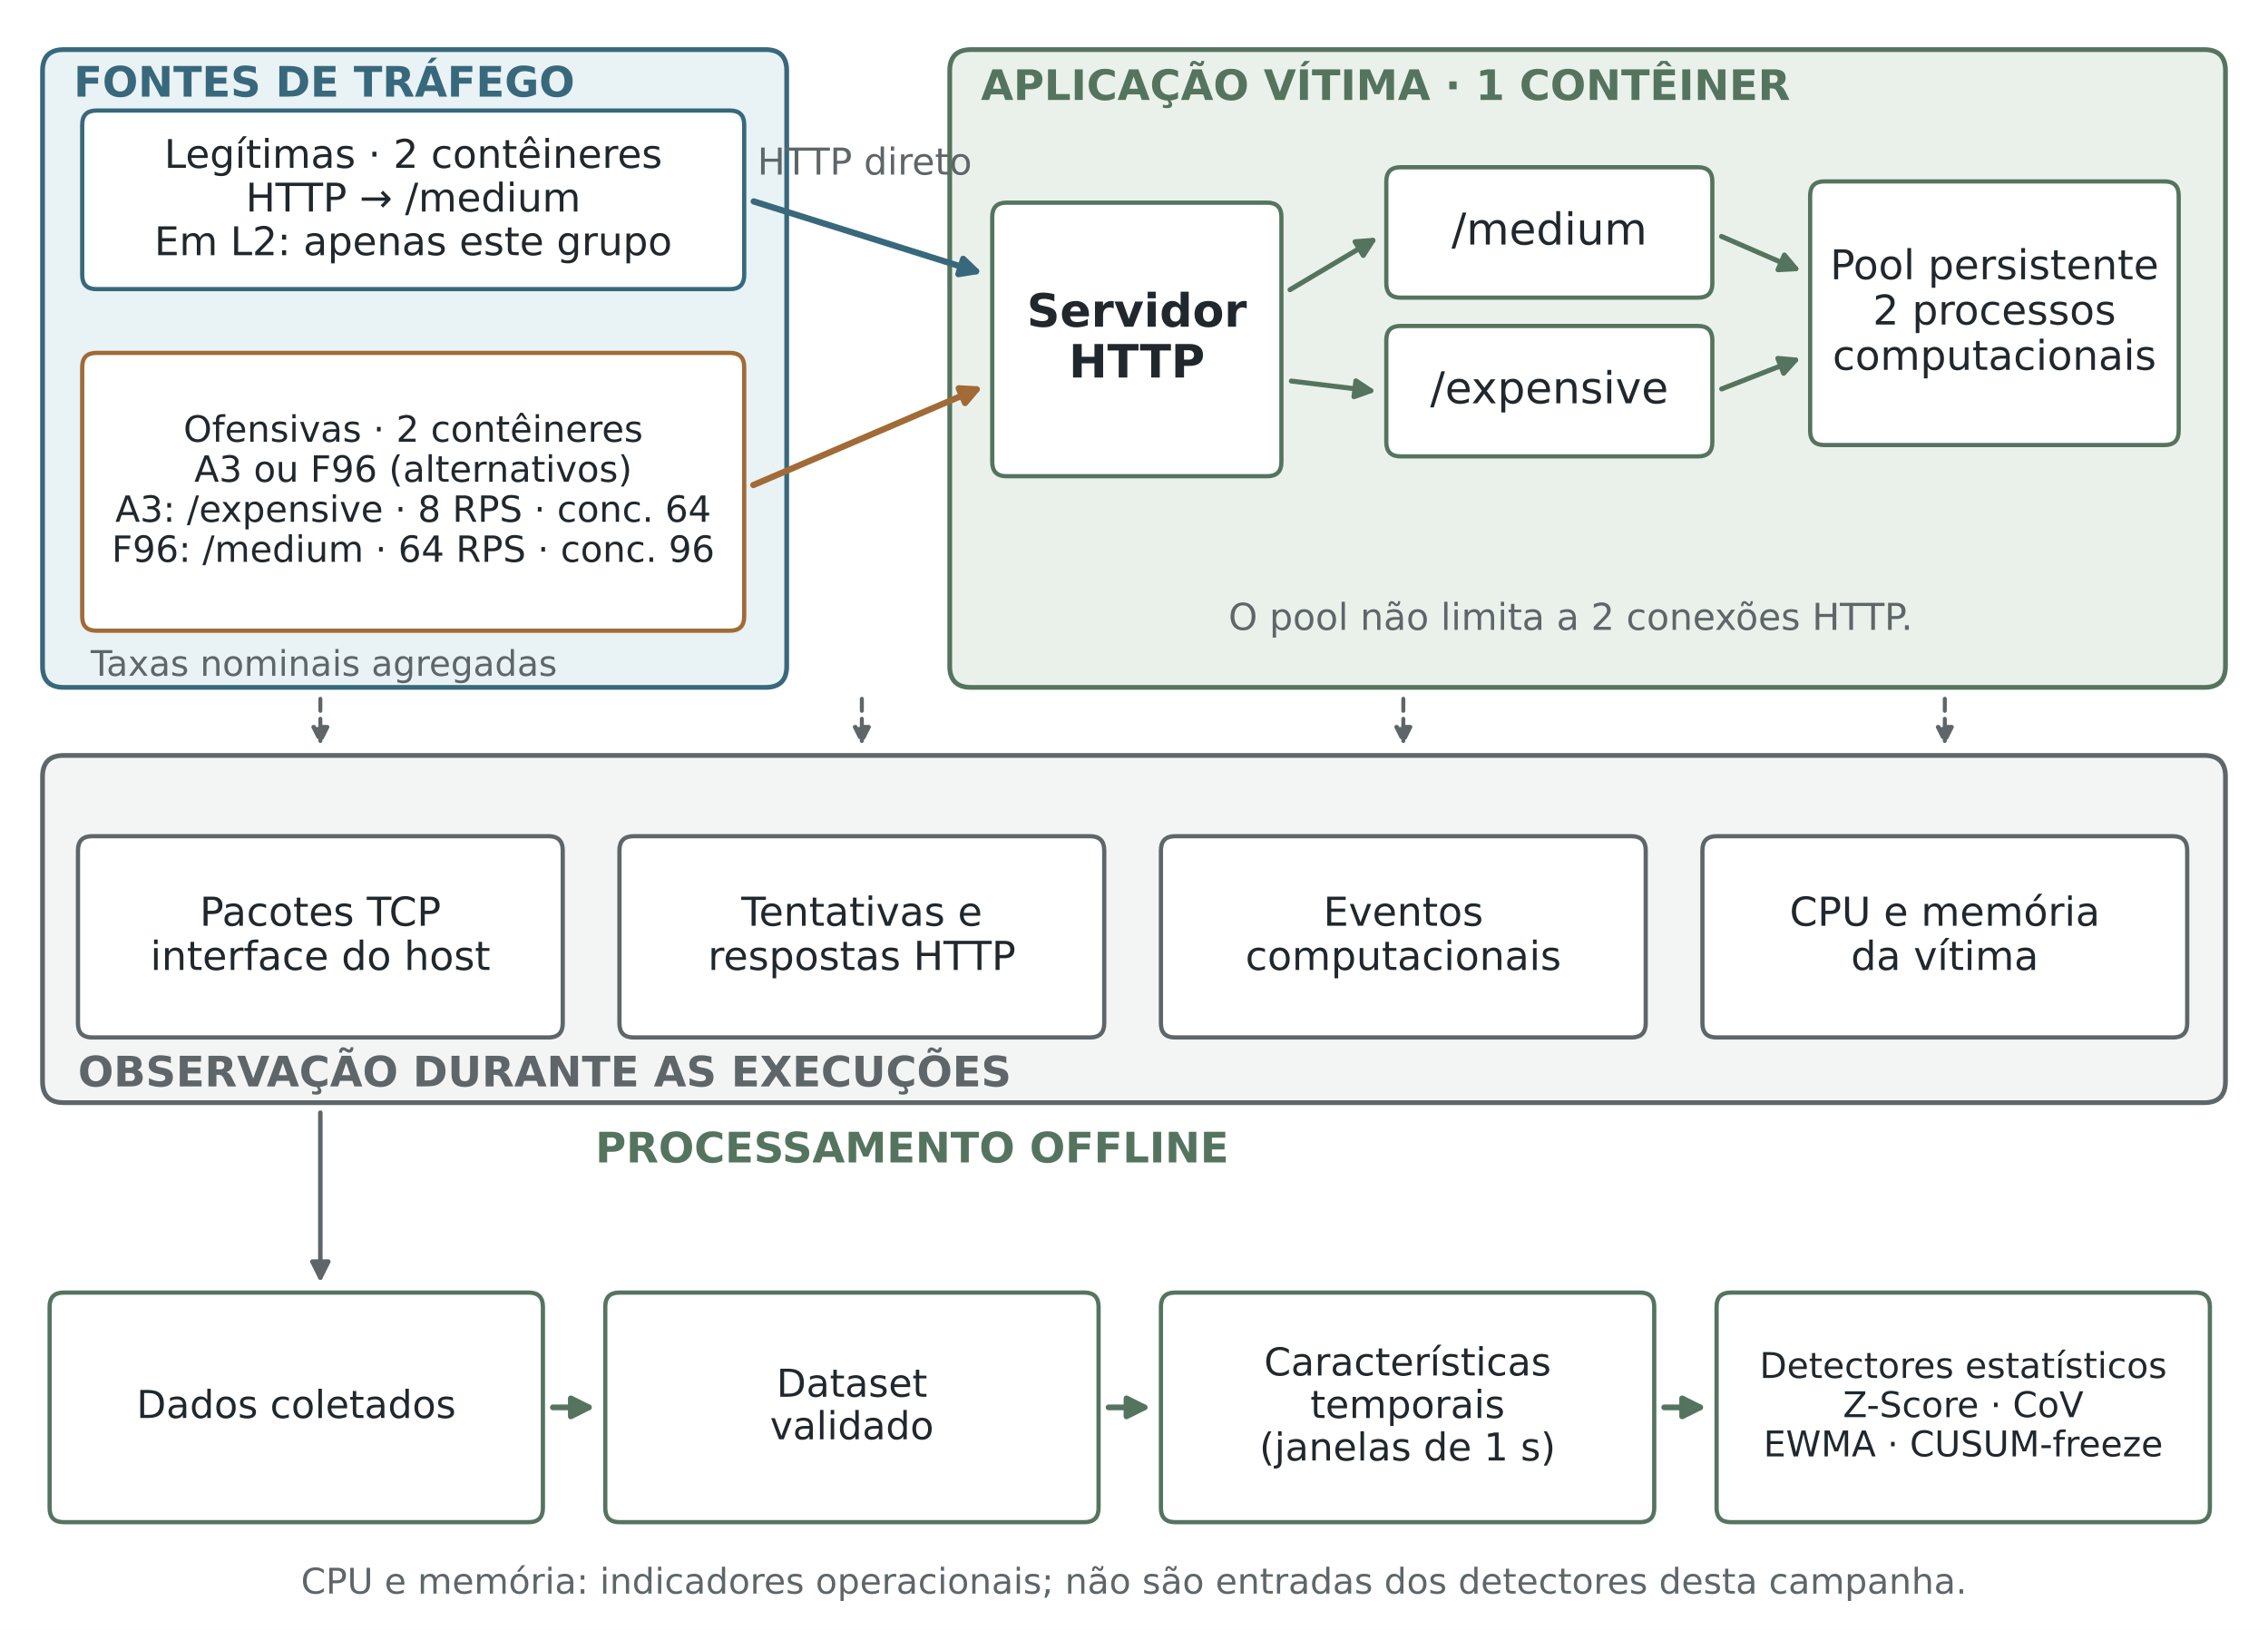
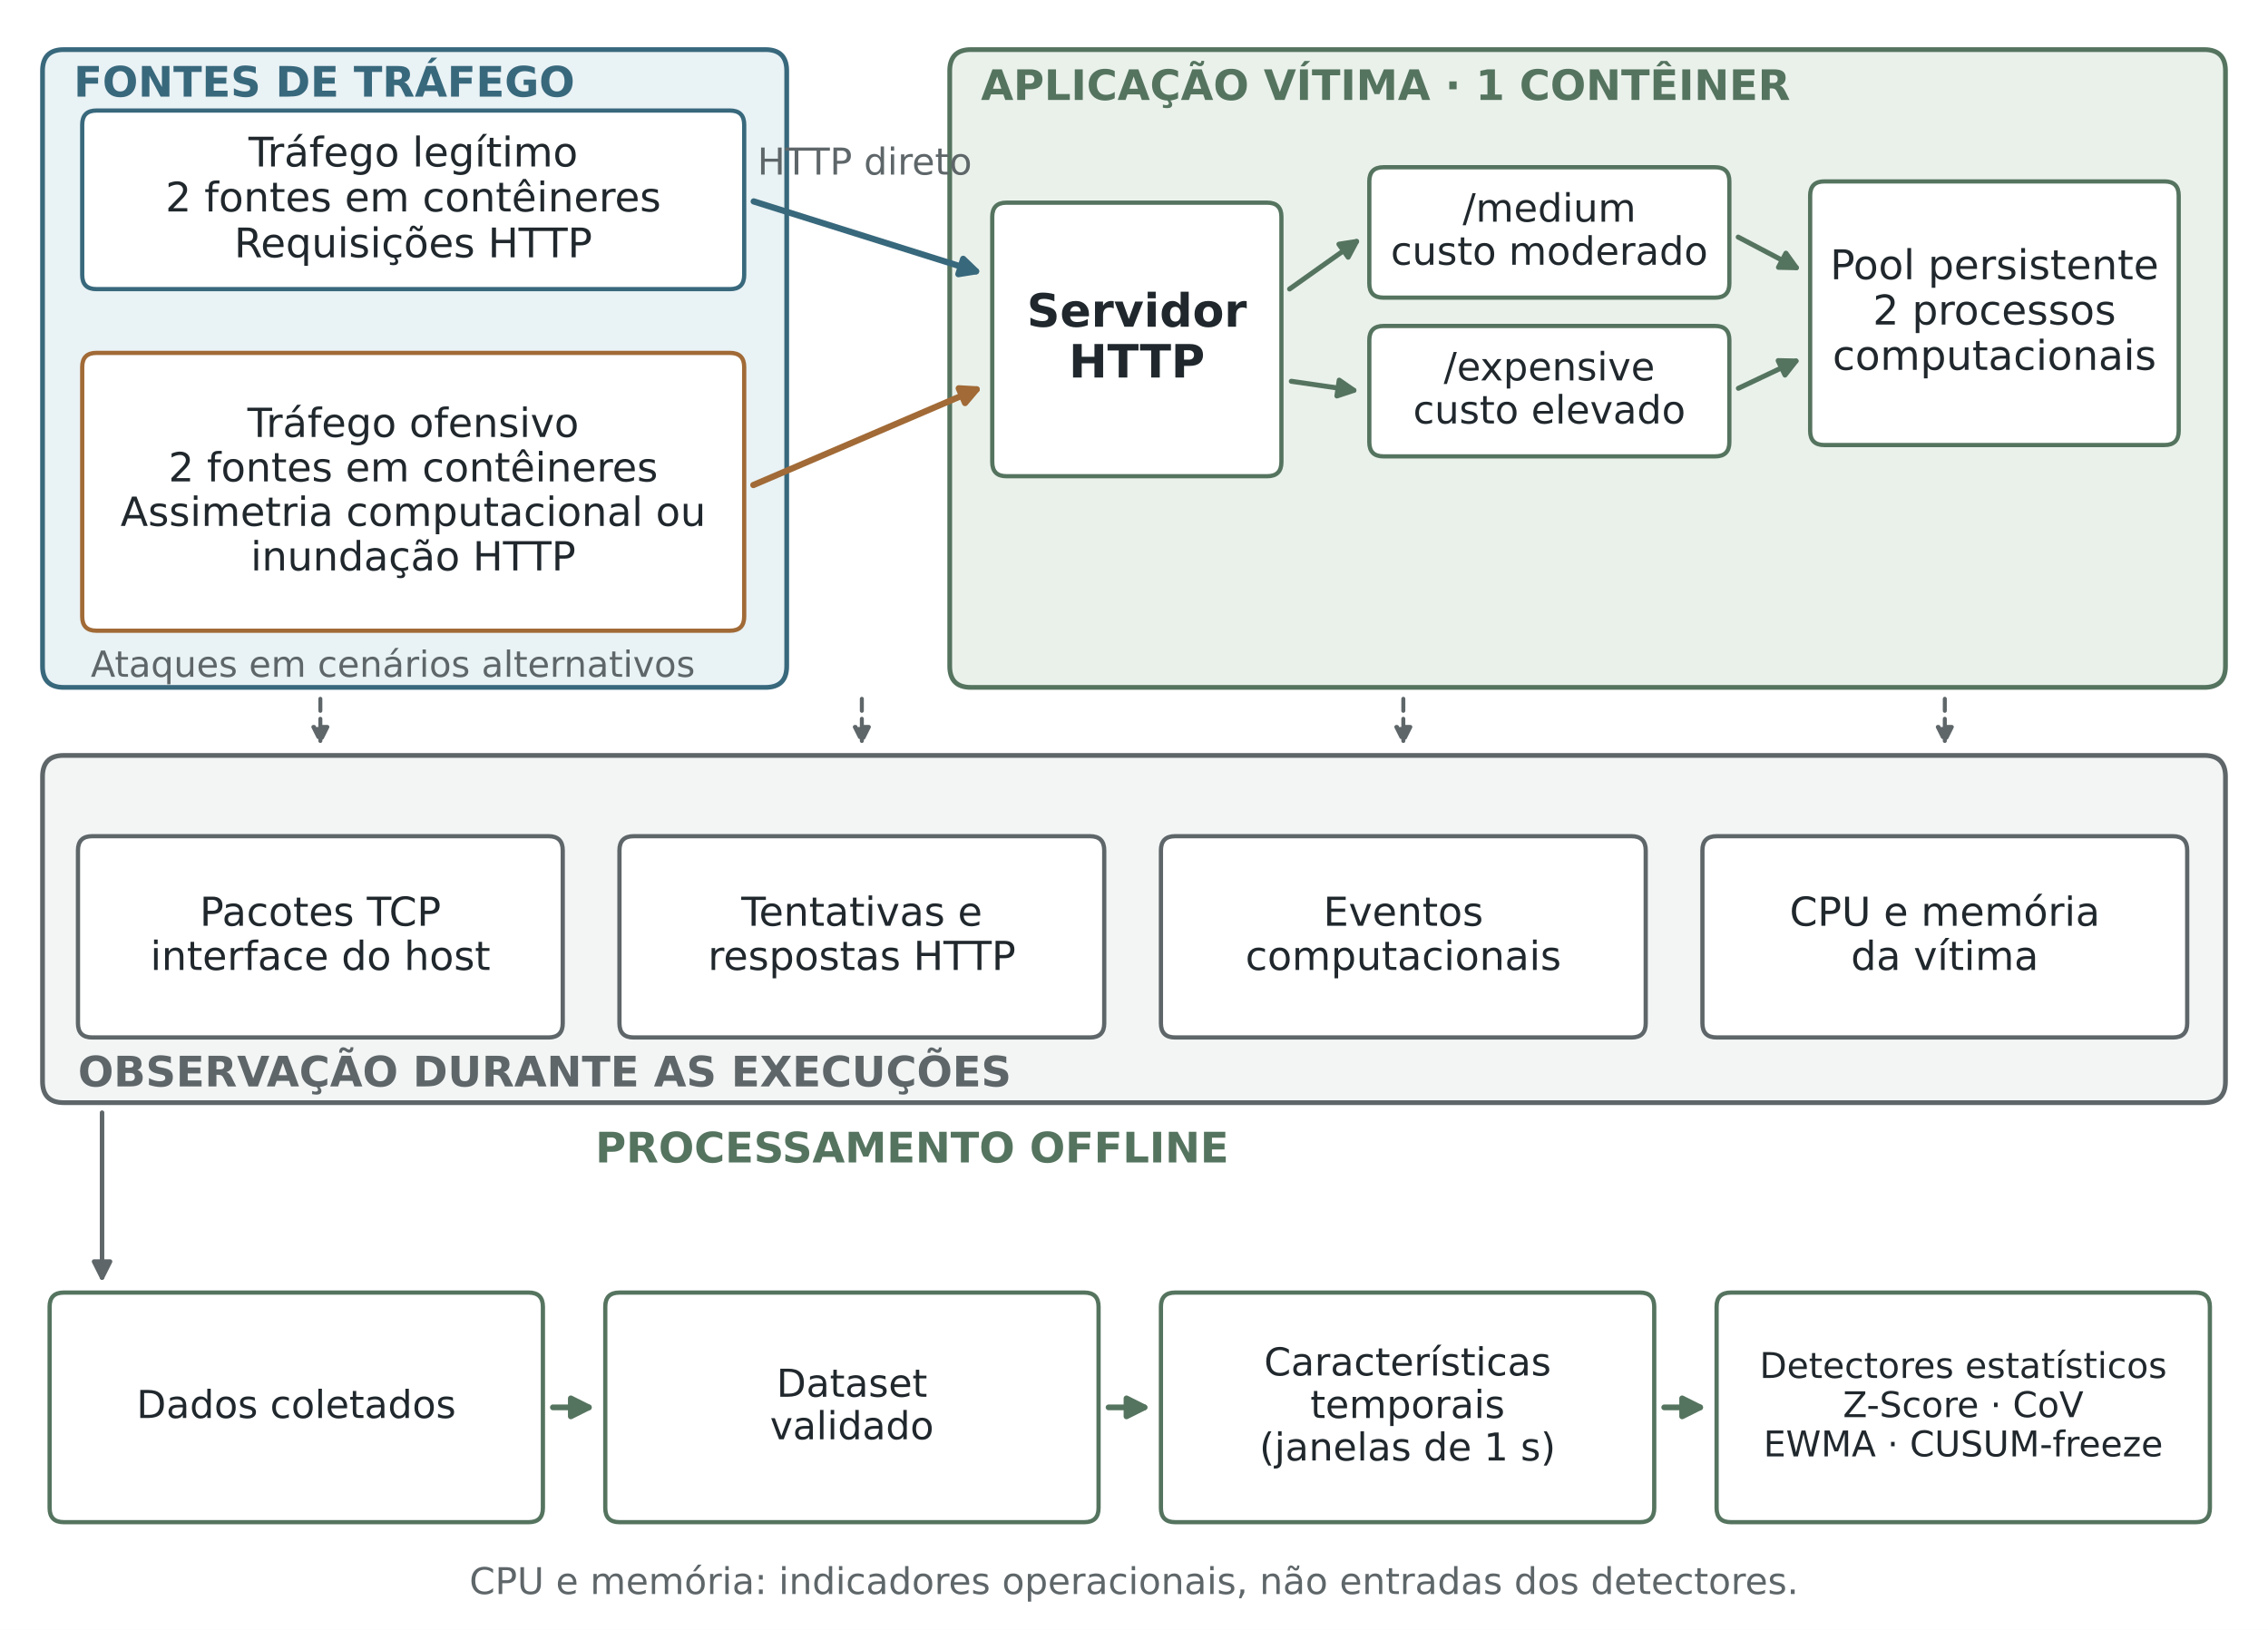
<svg xmlns="http://www.w3.org/2000/svg" width="453.543pt" height="325.984pt" viewBox="0 0 453.543 325.984" version="1.1">
  <defs>
    <style type="text/css">*{stroke-linejoin: round; stroke-linecap: butt}</style>
  </defs>
  <g id="figure_1">
    <g id="patch_1">
-       <path d="M 0 325.984  L 453.543 325.984  L 453.543 0  L 0 0  z " style="fill: #ffffff" />
+       <path d="M 0 325.984 L 453.543 325.984 L 453.543 0 L 0 0 z " style="fill: #ffffff" />
    </g>
    <g id="axes_1">
      <g id="patch_2">
-         <path d="M 12.756 137.48  L 153.071 137.48  Q 157.323 137.48 157.323 133.228  L 157.323 14.173  Q 157.323 9.921 153.071 9.921  L 12.756 9.921  Q 8.504 9.921 8.504 14.173  L 8.504 133.228  Q 8.504 137.48 12.756 137.48  z " clip-path="url(#p505aa1108c)" style="fill: #e9f2f5; stroke: #38687c; stroke-width: 0.95; stroke-linejoin: miter" />
+         <path d="M 12.756 137.48 L 153.071 137.48 Q 157.323 137.48 157.323 133.228 L 157.323 14.173 Q 157.323 9.921 153.071 9.921 L 12.756 9.921 Q 8.504 9.921 8.504 14.173 L 8.504 133.228 Q 8.504 137.48 12.756 137.48 z " clip-path="url(#pcbe640d8cf)" style="fill: #e9f2f5; stroke: #38687c; stroke-width: 0.95; stroke-linejoin: miter" />
      </g>
      <g id="patch_3">
-         <path d="M 194.173 137.48  L 440.787 137.48  Q 445.039 137.48 445.039 133.228  L 445.039 14.173  Q 445.039 9.921 440.787 9.921  L 194.173 9.921  Q 189.921 9.921 189.921 14.173  L 189.921 133.228  Q 189.921 137.48 194.173 137.48  z " clip-path="url(#p505aa1108c)" style="fill: #eaf1eb; stroke: #55745f; stroke-width: 0.95; stroke-linejoin: miter" />
+         <path d="M 194.173 137.48 L 440.787 137.48 Q 445.039 137.48 445.039 133.228 L 445.039 14.173 Q 445.039 9.921 440.787 9.921 L 194.173 9.921 Q 189.921 9.921 189.921 14.173 L 189.921 133.228 Q 189.921 137.48 194.173 137.48 z " clip-path="url(#pcbe640d8cf)" style="fill: #eaf1eb; stroke: #55745f; stroke-width: 0.95; stroke-linejoin: miter" />
      </g>
      <g id="patch_4">
-         <path d="M 12.756 220.535  L 440.787 220.535  Q 445.039 220.535 445.039 216.283  L 445.039 155.339  Q 445.039 151.087 440.787 151.087  L 12.756 151.087  Q 8.504 151.087 8.504 155.339  L 8.504 216.283  Q 8.504 220.535 12.756 220.535  z " clip-path="url(#p505aa1108c)" style="fill: #f3f5f5; stroke: #5e6669; stroke-width: 0.95; stroke-linejoin: miter" />
+         <path d="M 12.756 220.535 L 440.787 220.535 Q 445.039 220.535 445.039 216.283 L 445.039 155.339 Q 445.039 151.087 440.787 151.087 L 12.756 151.087 Q 8.504 151.087 8.504 155.339 L 8.504 216.283 Q 8.504 220.535 12.756 220.535 z " clip-path="url(#pcbe640d8cf)" style="fill: #f3f5f5; stroke: #5e6669; stroke-width: 0.95; stroke-linejoin: miter" />
      </g>
      <g id="patch_5">
-         <path d="M 19.276 57.827  L 145.984 57.827  Q 148.819 57.827 148.819 54.992  L 148.819 24.945  Q 148.819 22.11 145.984 22.11  L 19.276 22.11  Q 16.441 22.11 16.441 24.945  L 16.441 54.992  Q 16.441 57.827 19.276 57.827  z " clip-path="url(#p505aa1108c)" style="fill: #ffffff; stroke: #38687c; stroke-width: 0.85; stroke-linejoin: miter" />
+         <path d="M 19.276 57.827 L 145.984 57.827 Q 148.819 57.827 148.819 54.992 L 148.819 24.945 Q 148.819 22.11 145.984 22.11 L 19.276 22.11 Q 16.441 22.11 16.441 24.945 L 16.441 54.992 Q 16.441 57.827 19.276 57.827 z " clip-path="url(#pcbe640d8cf)" style="fill: #ffffff; stroke: #38687c; stroke-width: 0.85; stroke-linejoin: miter" />
      </g>
      <g id="patch_6">
-         <path d="M 19.276 126.142  L 145.984 126.142  Q 148.819 126.142 148.819 123.307  L 148.819 73.417  Q 148.819 70.583 145.984 70.583  L 19.276 70.583  Q 16.441 70.583 16.441 73.417  L 16.441 123.307  Q 16.441 126.142 19.276 126.142  z " clip-path="url(#p505aa1108c)" style="fill: #ffffff; stroke: #a16a36; stroke-width: 0.85; stroke-linejoin: miter" />
+         <path d="M 19.276 126.142 L 145.984 126.142 Q 148.819 126.142 148.819 123.307 L 148.819 73.417 Q 148.819 70.583 145.984 70.583 L 19.276 70.583 Q 16.441 70.583 16.441 73.417 L 16.441 123.307 Q 16.441 126.142 19.276 126.142 z " clip-path="url(#pcbe640d8cf)" style="fill: #ffffff; stroke: #a16a36; stroke-width: 0.85; stroke-linejoin: miter" />
      </g>
      <g id="patch_7">
-         <path d="M 201.26 95.244  L 253.417 95.244  Q 256.252 95.244 256.252 92.409  L 256.252 43.37  Q 256.252 40.535 253.417 40.535  L 201.26 40.535  Q 198.425 40.535 198.425 43.37  L 198.425 92.409  Q 198.425 95.244 201.26 95.244  z " clip-path="url(#p505aa1108c)" style="fill: #ffffff; stroke: #55745f; stroke-width: 0.85; stroke-linejoin: miter" />
+         <path d="M 201.26 95.244 L 253.417 95.244 Q 256.252 95.244 256.252 92.409 L 256.252 43.37 Q 256.252 40.535 253.417 40.535 L 201.26 40.535 Q 198.425 40.535 198.425 43.37 L 198.425 92.409 Q 198.425 95.244 201.26 95.244 z " clip-path="url(#pcbe640d8cf)" style="fill: #ffffff; stroke: #55745f; stroke-width: 0.85; stroke-linejoin: miter" />
      </g>
      <g id="patch_8">
-         <path d="M 280.063 59.528  L 339.591 59.528  Q 342.425 59.528 342.425 56.693  L 342.425 36.283  Q 342.425 33.449 339.591 33.449  L 280.063 33.449  Q 277.228 33.449 277.228 36.283  L 277.228 56.693  Q 277.228 59.528 280.063 59.528  z " clip-path="url(#p505aa1108c)" style="fill: #ffffff; stroke: #55745f; stroke-width: 0.85; stroke-linejoin: miter" />
+         <path d="M 276.661 59.528 L 342.992 59.528 Q 345.827 59.528 345.827 56.693 L 345.827 36.283 Q 345.827 33.449 342.992 33.449 L 276.661 33.449 Q 273.827 33.449 273.827 36.283 L 273.827 56.693 Q 273.827 59.528 276.661 59.528 z " clip-path="url(#pcbe640d8cf)" style="fill: #ffffff; stroke: #55745f; stroke-width: 0.85; stroke-linejoin: miter" />
      </g>
      <g id="patch_9">
-         <path d="M 280.063 91.276  L 339.591 91.276  Q 342.425 91.276 342.425 88.441  L 342.425 68.031  Q 342.425 65.197 339.591 65.197  L 280.063 65.197  Q 277.228 65.197 277.228 68.031  L 277.228 88.441  Q 277.228 91.276 280.063 91.276  z " clip-path="url(#p505aa1108c)" style="fill: #ffffff; stroke: #55745f; stroke-width: 0.85; stroke-linejoin: miter" />
+         <path d="M 276.661 91.276 L 342.992 91.276 Q 345.827 91.276 345.827 88.441 L 345.827 68.031 Q 345.827 65.197 342.992 65.197 L 276.661 65.197 Q 273.827 65.197 273.827 68.031 L 273.827 88.441 Q 273.827 91.276 276.661 91.276 z " clip-path="url(#pcbe640d8cf)" style="fill: #ffffff; stroke: #55745f; stroke-width: 0.85; stroke-linejoin: miter" />
      </g>
      <g id="patch_10">
-         <path d="M 364.819 89.008  L 432.85 89.008  Q 435.685 89.008 435.685 86.173  L 435.685 39.118  Q 435.685 36.283 432.85 36.283  L 364.819 36.283  Q 361.984 36.283 361.984 39.118  L 361.984 86.173  Q 361.984 89.008 364.819 89.008  z " clip-path="url(#p505aa1108c)" style="fill: #ffffff; stroke: #55745f; stroke-width: 0.85; stroke-linejoin: miter" />
+         <path d="M 364.819 89.008 L 432.85 89.008 Q 435.685 89.008 435.685 86.173 L 435.685 39.118 Q 435.685 36.283 432.85 36.283 L 364.819 36.283 Q 361.984 36.283 361.984 39.118 L 361.984 86.173 Q 361.984 89.008 364.819 89.008 z " clip-path="url(#pcbe640d8cf)" style="fill: #ffffff; stroke: #55745f; stroke-width: 0.85; stroke-linejoin: miter" />
      </g>
      <g id="patch_11">
-         <path d="M 18.425 207.496  L 109.701 207.496  Q 112.535 207.496 112.535 204.661  L 112.535 170.079  Q 112.535 167.244 109.701 167.244  L 18.425 167.244  Q 15.591 167.244 15.591 170.079  L 15.591 204.661  Q 15.591 207.496 18.425 207.496  z " clip-path="url(#p505aa1108c)" style="fill: #ffffff; stroke: #5e6669; stroke-width: 0.85; stroke-linejoin: miter" />
+         <path d="M 18.425 207.496 L 109.701 207.496 Q 112.535 207.496 112.535 204.661 L 112.535 170.079 Q 112.535 167.244 109.701 167.244 L 18.425 167.244 Q 15.591 167.244 15.591 170.079 L 15.591 204.661 Q 15.591 207.496 18.425 207.496 z " clip-path="url(#pcbe640d8cf)" style="fill: #ffffff; stroke: #5e6669; stroke-width: 0.85; stroke-linejoin: miter" />
      </g>
      <g id="patch_12">
-         <path d="M 126.709 207.496  L 217.984 207.496  Q 220.819 207.496 220.819 204.661  L 220.819 170.079  Q 220.819 167.244 217.984 167.244  L 126.709 167.244  Q 123.874 167.244 123.874 170.079  L 123.874 204.661  Q 123.874 207.496 126.709 207.496  z " clip-path="url(#p505aa1108c)" style="fill: #ffffff; stroke: #5e6669; stroke-width: 0.85; stroke-linejoin: miter" />
+         <path d="M 126.709 207.496 L 217.984 207.496 Q 220.819 207.496 220.819 204.661 L 220.819 170.079 Q 220.819 167.244 217.984 167.244 L 126.709 167.244 Q 123.874 167.244 123.874 170.079 L 123.874 204.661 Q 123.874 207.496 126.709 207.496 z " clip-path="url(#pcbe640d8cf)" style="fill: #ffffff; stroke: #5e6669; stroke-width: 0.85; stroke-linejoin: miter" />
      </g>
      <g id="patch_13">
-         <path d="M 234.992 207.496  L 326.268 207.496  Q 329.102 207.496 329.102 204.661  L 329.102 170.079  Q 329.102 167.244 326.268 167.244  L 234.992 167.244  Q 232.157 167.244 232.157 170.079  L 232.157 204.661  Q 232.157 207.496 234.992 207.496  z " clip-path="url(#p505aa1108c)" style="fill: #ffffff; stroke: #5e6669; stroke-width: 0.85; stroke-linejoin: miter" />
+         <path d="M 234.992 207.496 L 326.268 207.496 Q 329.102 207.496 329.102 204.661 L 329.102 170.079 Q 329.102 167.244 326.268 167.244 L 234.992 167.244 Q 232.157 167.244 232.157 170.079 L 232.157 204.661 Q 232.157 207.496 234.992 207.496 z " clip-path="url(#pcbe640d8cf)" style="fill: #ffffff; stroke: #5e6669; stroke-width: 0.85; stroke-linejoin: miter" />
      </g>
      <g id="patch_14">
-         <path d="M 343.276 207.496  L 434.551 207.496  Q 437.386 207.496 437.386 204.661  L 437.386 170.079  Q 437.386 167.244 434.551 167.244  L 343.276 167.244  Q 340.441 167.244 340.441 170.079  L 340.441 204.661  Q 340.441 207.496 343.276 207.496  z " clip-path="url(#p505aa1108c)" style="fill: #ffffff; stroke: #5e6669; stroke-width: 0.85; stroke-linejoin: miter" />
+         <path d="M 343.276 207.496 L 434.551 207.496 Q 437.386 207.496 437.386 204.661 L 437.386 170.079 Q 437.386 167.244 434.551 167.244 L 343.276 167.244 Q 340.441 167.244 340.441 170.079 L 340.441 204.661 Q 340.441 207.496 343.276 207.496 z " clip-path="url(#pcbe640d8cf)" style="fill: #ffffff; stroke: #5e6669; stroke-width: 0.85; stroke-linejoin: miter" />
      </g>
      <g id="patch_15">
-         <path d="M 12.756 304.441  L 105.732 304.441  Q 108.567 304.441 108.567 301.606  L 108.567 261.354  Q 108.567 258.52 105.732 258.52  L 12.756 258.52  Q 9.921 258.52 9.921 261.354  L 9.921 301.606  Q 9.921 304.441 12.756 304.441  z " clip-path="url(#p505aa1108c)" style="fill: #ffffff; stroke: #55745f; stroke-width: 0.85; stroke-linejoin: miter" />
+         <path d="M 12.756 304.441 L 105.732 304.441 Q 108.567 304.441 108.567 301.606 L 108.567 261.354 Q 108.567 258.52 105.732 258.52 L 12.756 258.52 Q 9.921 258.52 9.921 261.354 L 9.921 301.606 Q 9.921 304.441 12.756 304.441 z " clip-path="url(#pcbe640d8cf)" style="fill: #ffffff; stroke: #55745f; stroke-width: 0.85; stroke-linejoin: miter" />
      </g>
      <g id="patch_16">
-         <path d="M 123.874 304.441  L 216.85 304.441  Q 219.685 304.441 219.685 301.606  L 219.685 261.354  Q 219.685 258.52 216.85 258.52  L 123.874 258.52  Q 121.039 258.52 121.039 261.354  L 121.039 301.606  Q 121.039 304.441 123.874 304.441  z " clip-path="url(#p505aa1108c)" style="fill: #ffffff; stroke: #55745f; stroke-width: 0.85; stroke-linejoin: miter" />
+         <path d="M 123.874 304.441 L 216.85 304.441 Q 219.685 304.441 219.685 301.606 L 219.685 261.354 Q 219.685 258.52 216.85 258.52 L 123.874 258.52 Q 121.039 258.52 121.039 261.354 L 121.039 301.606 Q 121.039 304.441 123.874 304.441 z " clip-path="url(#pcbe640d8cf)" style="fill: #ffffff; stroke: #55745f; stroke-width: 0.85; stroke-linejoin: miter" />
      </g>
      <g id="patch_17">
-         <path d="M 234.992 304.441  L 327.969 304.441  Q 330.803 304.441 330.803 301.606  L 330.803 261.354  Q 330.803 258.52 327.969 258.52  L 234.992 258.52  Q 232.157 258.52 232.157 261.354  L 232.157 301.606  Q 232.157 304.441 234.992 304.441  z " clip-path="url(#p505aa1108c)" style="fill: #ffffff; stroke: #55745f; stroke-width: 0.85; stroke-linejoin: miter" />
+         <path d="M 234.992 304.441 L 327.969 304.441 Q 330.803 304.441 330.803 301.606 L 330.803 261.354 Q 330.803 258.52 327.969 258.52 L 234.992 258.52 Q 232.157 258.52 232.157 261.354 L 232.157 301.606 Q 232.157 304.441 234.992 304.441 z " clip-path="url(#pcbe640d8cf)" style="fill: #ffffff; stroke: #55745f; stroke-width: 0.85; stroke-linejoin: miter" />
      </g>
      <g id="patch_18">
-         <path d="M 346.11 304.441  L 439.087 304.441  Q 441.921 304.441 441.921 301.606  L 441.921 261.354  Q 441.921 258.52 439.087 258.52  L 346.11 258.52  Q 343.276 258.52 343.276 261.354  L 343.276 301.606  Q 343.276 304.441 346.11 304.441  z " clip-path="url(#p505aa1108c)" style="fill: #ffffff; stroke: #55745f; stroke-width: 0.85; stroke-linejoin: miter" />
+         <path d="M 346.11 304.441 L 439.087 304.441 Q 441.921 304.441 441.921 301.606 L 441.921 261.354 Q 441.921 258.52 439.087 258.52 L 346.11 258.52 Q 343.276 258.52 343.276 261.354 L 343.276 301.606 Q 343.276 304.441 346.11 304.441 z " clip-path="url(#pcbe640d8cf)" style="fill: #ffffff; stroke: #55745f; stroke-width: 0.85; stroke-linejoin: miter" />
      </g>
      <g id="text_1">
        <text style="fill: #38687c; font: 700 8.4px 'DejaVu Sans'; text-anchor: start" x="14.74" y="19.326" transform="rotate(-0 14.74016 19.32575)">FONTES DE TRÁFEGO</text>
      </g>
      <g id="text_2">
-         <text style="fill: #20282d; font: 500 7.9px 'DejaVu Sans'" transform="translate(32.83091 33.58019)">Legítimas · 2 contêineres</text>
-         <text style="fill: #20282d; font: 500 7.9px 'DejaVu Sans'" transform="translate(49.13639 42.30641)">HTTP → /medium</text>
-         <text style="fill: #20282d; font: 500 7.9px 'DejaVu Sans'" transform="translate(30.85345 51.03263)">Em L2: apenas este grupo</text>
+         <text style="fill: #20282d; font: 500 8.15px 'DejaVu Sans'" transform="translate(49.70137 33.29614)">Tráfego legítimo</text>
+         <text style="fill: #20282d; font: 500 8.15px 'DejaVu Sans'" transform="translate(33.07983 42.2985)">2 fontes em contêineres</text>
+         <text style="fill: #20282d; font: 500 8.15px 'DejaVu Sans'" transform="translate(46.83041 51.46465)">Requisições HTTP</text>
      </g>
      <g id="text_3">
-         <text style="fill: #20282d; font: 7.25px 'DejaVu Sans'" transform="translate(36.68418 88.3504)">Ofensivas · 2 contêineres</text>
-         <text style="fill: #20282d; font: 7.25px 'DejaVu Sans'" transform="translate(38.83992 96.35863)">A3 ou F96 (alternativos)</text>
-         <text style="fill: #20282d; font: 7.25px 'DejaVu Sans'" transform="translate(23.04059 104.3669)">A3: /expensive · 8 RPS · conc. 64</text>
-         <text style="fill: #20282d; font: 7.25px 'DejaVu Sans'" transform="translate(22.33768 112.3751)">F96: /medium · 64 RPS · conc. 96</text>
+         <text style="fill: #20282d; font: 8.05px 'DejaVu Sans'" transform="translate(49.48593 87.39774)">Tráfego ofensivo</text>
+         <text style="fill: #20282d; font: 8.05px 'DejaVu Sans'" transform="translate(33.68781 96.28964)">2 fontes em contêineres</text>
+         <text style="fill: #20282d; font: 8.05px 'DejaVu Sans'" transform="translate(24.10139 105.1815)">Assimetria computacional ou</text>
+         <text style="fill: #20282d; font: 8.05px 'DejaVu Sans'" transform="translate(50.11547 114.0913)">inundação HTTP</text>
      </g>
      <g id="text_4">
-         <text style="fill: #5e6669; font: 7.05px 'DejaVu Sans'; text-anchor: start" x="18.142" y="135.174" transform="rotate(-0 18.14173 135.1737)">Taxas nominais agregadas</text>
+         <text style="fill: #5e6669; font: 7.2px 'DejaVu Sans'; text-anchor: start" x="18.142" y="135.359" transform="rotate(-0 18.14173 135.3591)">Ataques em cenários alternativos</text>
      </g>
      <g id="text_5">
        <text style="fill: #55745f; font: 700 8.4px 'DejaVu Sans'; text-anchor: start" x="196.157" y="19.994" transform="rotate(-0 196.1575 19.99381)">APLICAÇÃO VÍTIMA · 1 CONTÊINER</text>
      </g>
      <g id="text_6">
        <text style="fill: #20282d; font: 700 9.2px 'DejaVu Sans'" transform="translate(205.3405 65.3473)">Servidor</text>
        <text style="fill: #20282d; font: 700 9.2px 'DejaVu Sans'" transform="translate(213.7377 75.50948)">HTTP</text>
      </g>
      <g id="text_7">
-         <text style="fill: #20282d; font: 8.8px 'DejaVu Sans'; text-anchor: middle" x="309.827" y="48.916" transform="rotate(-0 309.8268 48.91644)">/medium</text>
+         <text style="fill: #20282d; font: 7.8px 'DejaVu Sans'" transform="translate(292.4846 44.33262)">/medium</text>
+         <text style="fill: #20282d; font: 7.8px 'DejaVu Sans'" transform="translate(278.1082 52.94838)">custo moderado</text>
      </g>
      <g id="text_8">
-         <text style="fill: #20282d; font: 8.8px 'DejaVu Sans'; text-anchor: middle" x="309.827" y="80.664" transform="rotate(-0 309.8268 80.66447)">/expensive</text>
+         <text style="fill: #20282d; font: 7.8px 'DejaVu Sans'" transform="translate(288.7028 76.08065)">/expensive</text>
+         <text style="fill: #20282d; font: 7.8px 'DejaVu Sans'" transform="translate(282.581 84.69641)">custo elevado</text>
      </g>
      <g id="text_9">
        <text style="fill: #20282d; font: 8.2px 'DejaVu Sans'" transform="translate(365.9712 55.85077)">Pool persistente</text>
        <text style="fill: #20282d; font: 8.2px 'DejaVu Sans'" transform="translate(374.5248 64.90836)">2 processos</text>
        <text style="fill: #20282d; font: 8.2px 'DejaVu Sans'" transform="translate(366.469 73.96595)">computacionais</text>
      </g>
      <g id="text_10">
        <text style="fill: #5e6669; font: 7.4px 'DejaVu Sans'; text-anchor: middle" x="172.913" y="34.924" transform="rotate(-0 172.9134 34.92383)">HTTP direto</text>
      </g>
      <g id="text_11">
-         <text style="fill: #5e6669; font: 7.4px 'DejaVu Sans'; text-anchor: middle" x="314.079" y="125.979" transform="rotate(-0 314.0787 125.979)">O pool não limita a 2 conexões HTTP.</text>
+         <text style="fill: #5e6669; font: 700 8.4px 'DejaVu Sans'; text-anchor: start" x="15.591" y="217.285" transform="rotate(-0 15.59055 217.2851)">OBSERVAÇÃO DURANTE AS EXECUÇÕES</text>
      </g>
      <g id="text_12">
-         <text style="fill: #5e6669; font: 700 8.4px 'DejaVu Sans'; text-anchor: start" x="15.591" y="217.285" transform="rotate(-0 15.59055 217.2851)">OBSERVAÇÃO DURANTE AS EXECUÇÕES</text>
-       </g>
-       <g id="text_13">
        <text style="fill: #20282d; font: 8px 'DejaVu Sans'" transform="translate(39.93549 185.1592)">Pacotes TCP</text>
        <text style="fill: #20282d; font: 8px 'DejaVu Sans'" transform="translate(30.05924 193.9959)">interface do host</text>
      </g>
-       <g id="text_14">
+       <g id="text_13">
        <text style="fill: #20282d; font: 8px 'DejaVu Sans'" transform="translate(148.2533 185.1592)">Tentativas e</text>
        <text style="fill: #20282d; font: 8px 'DejaVu Sans'" transform="translate(141.5658 193.9959)">respostas HTTP</text>
      </g>
-       <g id="text_15">
+       <g id="text_14">
        <text style="fill: #20282d; font: 8px 'DejaVu Sans'" transform="translate(264.6393 185.1592)">Eventos</text>
        <text style="fill: #20282d; font: 8px 'DejaVu Sans'" transform="translate(249.0537 193.9959)">computacionais</text>
      </g>
-       <g id="text_16">
+       <g id="text_15">
        <text style="fill: #20282d; font: 8px 'DejaVu Sans'" transform="translate(357.869 185.1592)">CPU e memória</text>
        <text style="fill: #20282d; font: 8px 'DejaVu Sans'" transform="translate(370.1459 193.9959)">da vítima</text>
      </g>
+       <g id="text_16">
+         <text style="fill: #55745f; font: 700 8.4px 'DejaVu Sans'; text-anchor: start" x="119.055" y="232.491" transform="rotate(-0 119.0551 232.4911)">PROCESSAMENTO OFFLINE</text>
+       </g>
      <g id="text_17">
-         <text style="fill: #55745f; font: 700 8.4px 'DejaVu Sans'; text-anchor: start" x="119.055" y="232.491" transform="rotate(-0 119.0551 232.4911)">PROCESSAMENTO OFFLINE</text>
+         <text style="fill: #20282d; font: 7.7px 'DejaVu Sans'; text-anchor: middle" x="59.244" y="283.605" transform="rotate(-0 59.24409 283.605)">Dados coletados</text>
      </g>
      <g id="text_18">
-         <text style="fill: #20282d; font: 7.7px 'DejaVu Sans'; text-anchor: middle" x="59.244" y="283.605" transform="rotate(-0 59.24409 283.605)">Dados coletados</text>
-       </g>
-       <g id="text_19">
        <text style="fill: #20282d; font: 7.7px 'DejaVu Sans'" transform="translate(155.2858 279.3524)">Dataset</text>
        <text style="fill: #20282d; font: 7.7px 'DejaVu Sans'" transform="translate(153.9817 287.8577)">validado</text>
      </g>
-       <g id="text_20">
+       <g id="text_19">
        <text style="fill: #20282d; font: 7.7px 'DejaVu Sans'" transform="translate(252.7768 275.0997)">Características</text>
        <text style="fill: #20282d; font: 7.7px 'DejaVu Sans'" transform="translate(262.0348 283.605)">temporais</text>
        <text style="fill: #20282d; font: 7.7px 'DejaVu Sans'" transform="translate(251.8648 292.1103)">(janelas de 1 s)</text>
      </g>
-       <g id="text_21">
+       <g id="text_20">
        <text style="fill: #20282d; font: 7.1px 'DejaVu Sans'" transform="translate(351.8677 275.5969)">Detectores estatísticos</text>
        <text style="fill: #20282d; font: 7.1px 'DejaVu Sans'" transform="translate(368.5422 283.4395)">Z-Score · CoV</text>
        <text style="fill: #20282d; font: 7.1px 'DejaVu Sans'" transform="translate(352.6509 291.282)">EWMA · CUSUM-freeze</text>
      </g>
-       <g id="text_22">
-         <text style="fill: #5e6669; font: 7.1px 'DejaVu Sans'; text-anchor: middle" x="226.772" y="318.731" transform="rotate(-0 226.7717 318.7311)">CPU e memória: indicadores operacionais; não são entradas dos detectores desta campanha.</text>
+       <g id="text_21">
+         <text style="fill: #5e6669; font: 7.35px 'DejaVu Sans'; text-anchor: middle" x="226.772" y="318.805" transform="rotate(-0 226.7717 318.8051)">CPU e memória: indicadores operacionais, não entradas dos detectores.</text>
      </g>
      <g id="patch_19">
-         <path d="M 150.729 40.285  Q 173.624 47.481 195.185 54.257  " clip-path="url(#p505aa1108c)" style="fill: none; stroke: #38687c; stroke-width: 1.25; stroke-linecap: round" />
-         <path d="M 192.612 51.771  L 195.185 54.257  L 191.653 54.824  L 192.612 51.771  z " clip-path="url(#p505aa1108c)" style="fill: #38687c; stroke: #38687c; stroke-width: 1.25; stroke-linecap: round" />
+         <path d="M 150.729 40.285 Q 173.624 47.481 195.185 54.257 " clip-path="url(#pcbe640d8cf)" style="fill: none; stroke: #38687c; stroke-width: 1.25; stroke-linecap: round" />
+         <path d="M 192.612 51.771 L 195.185 54.257 L 191.653 54.824 L 192.612 51.771 z " clip-path="url(#pcbe640d8cf)" style="fill: #38687c; stroke: #38687c; stroke-width: 1.25; stroke-linecap: round" />
      </g>
      <g id="patch_20">
-         <path d="M 150.657 97.008  Q 173.621 87.166 195.301 77.874  " clip-path="url(#p505aa1108c)" style="fill: none; stroke: #a16a36; stroke-width: 1.25; stroke-linecap: round" />
-         <path d="M 191.729 77.664  L 195.301 77.874  L 192.99 80.606  L 191.729 77.664  z " clip-path="url(#p505aa1108c)" style="fill: #a16a36; stroke: #a16a36; stroke-width: 1.25; stroke-linecap: round" />
+         <path d="M 150.657 97.008 Q 173.621 87.166 195.301 77.874 " clip-path="url(#pcbe640d8cf)" style="fill: none; stroke: #a16a36; stroke-width: 1.25; stroke-linecap: round" />
+         <path d="M 191.729 77.664 L 195.301 77.874 L 192.99 80.606 L 191.729 77.664 z " clip-path="url(#pcbe640d8cf)" style="fill: #a16a36; stroke: #a16a36; stroke-width: 1.25; stroke-linecap: round" />
      </g>
      <g id="patch_21">
-         <path d="M 257.97 57.939  Q 266.74 52.725 274.549 48.081  " clip-path="url(#p505aa1108c)" style="fill: none; stroke: #55745f; stroke-linecap: round" />
-         <path d="M 270.981 48.342  L 274.549 48.081  L 272.616 51.092  L 270.981 48.342  z " clip-path="url(#p505aa1108c)" style="fill: #55745f; stroke: #55745f; stroke-linecap: round" />
+         <path d="M 257.885 57.802 Q 265.04 52.724 271.284 48.293 " clip-path="url(#pcbe640d8cf)" style="fill: none; stroke: #55745f; stroke-linecap: round" />
+         <path d="M 267.749 48.84 L 271.284 48.293 L 269.601 51.449 L 267.749 48.84 z " clip-path="url(#pcbe640d8cf)" style="fill: #55745f; stroke: #55745f; stroke-linecap: round" />
      </g>
      <g id="patch_22">
-         <path d="M 258.236 76.21  Q 266.738 77.244 274.129 78.143  " clip-path="url(#p505aa1108c)" style="fill: none; stroke: #55745f; stroke-linecap: round" />
-         <path d="M 271.146 76.168  L 274.129 78.143  L 270.76 79.345  L 271.146 76.168  z " clip-path="url(#p505aa1108c)" style="fill: #55745f; stroke: #55745f; stroke-linecap: round" />
+         <path d="M 258.23 76.256 Q 265.04 77.244 270.744 78.072 " clip-path="url(#pcbe640d8cf)" style="fill: none; stroke: #55745f; stroke-linecap: round" />
+         <path d="M 267.807 76.029 L 270.744 78.072 L 267.347 79.196 L 267.807 76.029 z " clip-path="url(#pcbe640d8cf)" style="fill: #55745f; stroke: #55745f; stroke-linecap: round" />
      </g>
      <g id="patch_23">
-         <path d="M 344.261 47.286  Q 352.208 50.741 359.129 53.751  " clip-path="url(#p505aa1108c)" style="fill: none; stroke: #55745f; stroke-linecap: round" />
-         <path d="M 356.832 51.007  L 359.129 53.751  L 355.556 53.942  L 356.832 51.007  z " clip-path="url(#p505aa1108c)" style="fill: #55745f; stroke: #55745f; stroke-linecap: round" />
+         <path d="M 347.598 47.42 Q 353.908 50.741 359.228 53.542 " clip-path="url(#pcbe640d8cf)" style="fill: none; stroke: #55745f; stroke-linecap: round" />
+         <path d="M 357.142 50.635 L 359.228 53.542 L 355.651 53.467 L 357.142 50.635 z " clip-path="url(#pcbe640d8cf)" style="fill: #55745f; stroke: #55745f; stroke-linecap: round" />
      </g>
      <g id="patch_24">
-         <path d="M 344.29 77.79  Q 352.206 74.692 359.081 72.002  " clip-path="url(#p505aa1108c)" style="fill: none; stroke: #55745f; stroke-linecap: round" />
-         <path d="M 355.518 71.678  L 359.081 72.002  L 356.684 74.658  L 355.518 71.678  z " clip-path="url(#p505aa1108c)" style="fill: #55745f; stroke: #55745f; stroke-linecap: round" />
+         <path d="M 347.637 77.662 Q 353.905 74.693 359.163 72.203 " clip-path="url(#pcbe640d8cf)" style="fill: none; stroke: #55745f; stroke-linecap: round" />
+         <path d="M 355.586 72.126 L 359.163 72.203 L 356.956 75.018 L 355.586 72.126 z " clip-path="url(#pcbe640d8cf)" style="fill: #55745f; stroke: #55745f; stroke-linecap: round" />
      </g>
      <g id="patch_25">
-         <path d="M 64.063 139.764  Q 64.063 144.426 64.063 148.194  " clip-path="url(#p505aa1108c)" style="fill: none; stroke-dasharray: 2.4,1.6; stroke-dashoffset: 0; stroke: #5e6669; stroke-width: 0.8; stroke-linecap: round" />
-         <path d="M 65.463 145.394  L 64.063 148.194  L 62.663 145.394  L 65.463 145.394  z " clip-path="url(#p505aa1108c)" style="fill: #5e6669; stroke-dasharray: 2.4,1.6; stroke-dashoffset: 0; stroke: #5e6669; stroke-width: 0.8; stroke-linecap: round" />
+         <path d="M 64.063 139.764 Q 64.063 144.426 64.063 148.194 " clip-path="url(#pcbe640d8cf)" style="fill: none; stroke-dasharray: 2.4,1.6; stroke-dashoffset: 0; stroke: #5e6669; stroke-width: 0.8; stroke-linecap: round" />
+         <path d="M 65.463 145.394 L 64.063 148.194 L 62.663 145.394 L 65.463 145.394 z " clip-path="url(#pcbe640d8cf)" style="fill: #5e6669; stroke-dasharray: 2.4,1.6; stroke-dashoffset: 0; stroke: #5e6669; stroke-width: 0.8; stroke-linecap: round" />
      </g>
      <g id="patch_26">
-         <path d="M 172.346 139.764  Q 172.346 144.426 172.346 148.194  " clip-path="url(#p505aa1108c)" style="fill: none; stroke-dasharray: 2.4,1.6; stroke-dashoffset: 0; stroke: #5e6669; stroke-width: 0.8; stroke-linecap: round" />
-         <path d="M 173.746 145.394  L 172.346 148.194  L 170.946 145.394  L 173.746 145.394  z " clip-path="url(#p505aa1108c)" style="fill: #5e6669; stroke-dasharray: 2.4,1.6; stroke-dashoffset: 0; stroke: #5e6669; stroke-width: 0.8; stroke-linecap: round" />
+         <path d="M 172.346 139.764 Q 172.346 144.426 172.346 148.194 " clip-path="url(#pcbe640d8cf)" style="fill: none; stroke-dasharray: 2.4,1.6; stroke-dashoffset: 0; stroke: #5e6669; stroke-width: 0.8; stroke-linecap: round" />
+         <path d="M 173.746 145.394 L 172.346 148.194 L 170.946 145.394 L 173.746 145.394 z " clip-path="url(#pcbe640d8cf)" style="fill: #5e6669; stroke-dasharray: 2.4,1.6; stroke-dashoffset: 0; stroke: #5e6669; stroke-width: 0.8; stroke-linecap: round" />
      </g>
      <g id="patch_27">
-         <path d="M 280.63 139.764  Q 280.63 144.426 280.63 148.194  " clip-path="url(#p505aa1108c)" style="fill: none; stroke-dasharray: 2.4,1.6; stroke-dashoffset: 0; stroke: #5e6669; stroke-width: 0.8; stroke-linecap: round" />
-         <path d="M 282.03 145.394  L 280.63 148.194  L 279.23 145.394  L 282.03 145.394  z " clip-path="url(#p505aa1108c)" style="fill: #5e6669; stroke-dasharray: 2.4,1.6; stroke-dashoffset: 0; stroke: #5e6669; stroke-width: 0.8; stroke-linecap: round" />
+         <path d="M 280.63 139.764 Q 280.63 144.426 280.63 148.194 " clip-path="url(#pcbe640d8cf)" style="fill: none; stroke-dasharray: 2.4,1.6; stroke-dashoffset: 0; stroke: #5e6669; stroke-width: 0.8; stroke-linecap: round" />
+         <path d="M 282.03 145.394 L 280.63 148.194 L 279.23 145.394 L 282.03 145.394 z " clip-path="url(#pcbe640d8cf)" style="fill: #5e6669; stroke-dasharray: 2.4,1.6; stroke-dashoffset: 0; stroke: #5e6669; stroke-width: 0.8; stroke-linecap: round" />
      </g>
      <g id="patch_28">
-         <path d="M 388.913 139.764  Q 388.913 144.426 388.913 148.194  " clip-path="url(#p505aa1108c)" style="fill: none; stroke-dasharray: 2.4,1.6; stroke-dashoffset: 0; stroke: #5e6669; stroke-width: 0.8; stroke-linecap: round" />
-         <path d="M 390.313 145.394  L 388.913 148.194  L 387.513 145.394  L 390.313 145.394  z " clip-path="url(#p505aa1108c)" style="fill: #5e6669; stroke-dasharray: 2.4,1.6; stroke-dashoffset: 0; stroke: #5e6669; stroke-width: 0.8; stroke-linecap: round" />
+         <path d="M 388.913 139.764 Q 388.913 144.426 388.913 148.194 " clip-path="url(#pcbe640d8cf)" style="fill: none; stroke-dasharray: 2.4,1.6; stroke-dashoffset: 0; stroke: #5e6669; stroke-width: 0.8; stroke-linecap: round" />
+         <path d="M 390.313 145.394 L 388.913 148.194 L 387.513 145.394 L 390.313 145.394 z " clip-path="url(#pcbe640d8cf)" style="fill: #5e6669; stroke-dasharray: 2.4,1.6; stroke-dashoffset: 0; stroke: #5e6669; stroke-width: 0.8; stroke-linecap: round" />
      </g>
      <g id="patch_29">
-         <path d="M 110.568 281.48  Q 114.803 281.48 117.752 281.48  " clip-path="url(#p505aa1108c)" style="fill: none; stroke: #55745f; stroke-width: 1.15; stroke-linecap: round" />
-         <path d="M 114.152 279.68  L 117.752 281.48  L 114.152 283.28  L 114.152 279.68  z " clip-path="url(#p505aa1108c)" style="fill: #55745f; stroke: #55745f; stroke-width: 1.15; stroke-linecap: round" />
+         <path d="M 110.568 281.48 Q 114.803 281.48 117.752 281.48 " clip-path="url(#pcbe640d8cf)" style="fill: none; stroke: #55745f; stroke-width: 1.15; stroke-linecap: round" />
+         <path d="M 114.152 279.68 L 117.752 281.48 L 114.152 283.28 L 114.152 279.68 z " clip-path="url(#pcbe640d8cf)" style="fill: #55745f; stroke: #55745f; stroke-width: 1.15; stroke-linecap: round" />
      </g>
      <g id="patch_30">
-         <path d="M 221.686 281.48  Q 225.921 281.48 228.87 281.48  " clip-path="url(#p505aa1108c)" style="fill: none; stroke: #55745f; stroke-width: 1.15; stroke-linecap: round" />
-         <path d="M 225.27 279.68  L 228.87 281.48  L 225.27 283.28  L 225.27 279.68  z " clip-path="url(#p505aa1108c)" style="fill: #55745f; stroke: #55745f; stroke-width: 1.15; stroke-linecap: round" />
+         <path d="M 221.686 281.48 Q 225.921 281.48 228.87 281.48 " clip-path="url(#pcbe640d8cf)" style="fill: none; stroke: #55745f; stroke-width: 1.15; stroke-linecap: round" />
+         <path d="M 225.27 279.68 L 228.87 281.48 L 225.27 283.28 L 225.27 279.68 z " clip-path="url(#pcbe640d8cf)" style="fill: #55745f; stroke: #55745f; stroke-width: 1.15; stroke-linecap: round" />
      </g>
      <g id="patch_31">
-         <path d="M 332.804 281.48  Q 337.039 281.48 339.988 281.48  " clip-path="url(#p505aa1108c)" style="fill: none; stroke: #55745f; stroke-width: 1.15; stroke-linecap: round" />
-         <path d="M 336.388 279.68  L 339.988 281.48  L 336.388 283.28  L 336.388 279.68  z " clip-path="url(#p505aa1108c)" style="fill: #55745f; stroke: #55745f; stroke-width: 1.15; stroke-linecap: round" />
+         <path d="M 332.804 281.48 Q 337.039 281.48 339.988 281.48 " clip-path="url(#pcbe640d8cf)" style="fill: none; stroke: #55745f; stroke-width: 1.15; stroke-linecap: round" />
+         <path d="M 336.388 279.68 L 339.988 281.48 L 336.388 283.28 L 336.388 279.68 z " clip-path="url(#pcbe640d8cf)" style="fill: #55745f; stroke: #55745f; stroke-width: 1.15; stroke-linecap: round" />
      </g>
      <g id="patch_32">
-         <path d="M 64.063 222.534  Q 64.063 239.527 64.063 255.515  " clip-path="url(#p505aa1108c)" style="fill: none; stroke: #5e6669; stroke-width: 0.9; stroke-linecap: round" />
-         <path d="M 65.663 252.315  L 64.063 255.515  L 62.463 252.315  L 65.663 252.315  z " clip-path="url(#p505aa1108c)" style="fill: #5e6669; stroke: #5e6669; stroke-width: 0.9; stroke-linecap: round" />
+         <path d="M 20.409 222.534 Q 20.409 239.527 20.409 255.515 " clip-path="url(#pcbe640d8cf)" style="fill: none; stroke: #5e6669; stroke-width: 0.9; stroke-linecap: round" />
+         <path d="M 22.009 252.315 L 20.409 255.515 L 18.809 252.315 L 22.009 252.315 z " clip-path="url(#pcbe640d8cf)" style="fill: #5e6669; stroke: #5e6669; stroke-width: 0.9; stroke-linecap: round" />
      </g>
    </g>
  </g>
  <defs>
-     <clipPath id="p505aa1108c">
+     <clipPath id="pcbe640d8cf">
      <rect x="0" y="0" width="453.543" height="325.984" />
    </clipPath>
  </defs>
</svg>
